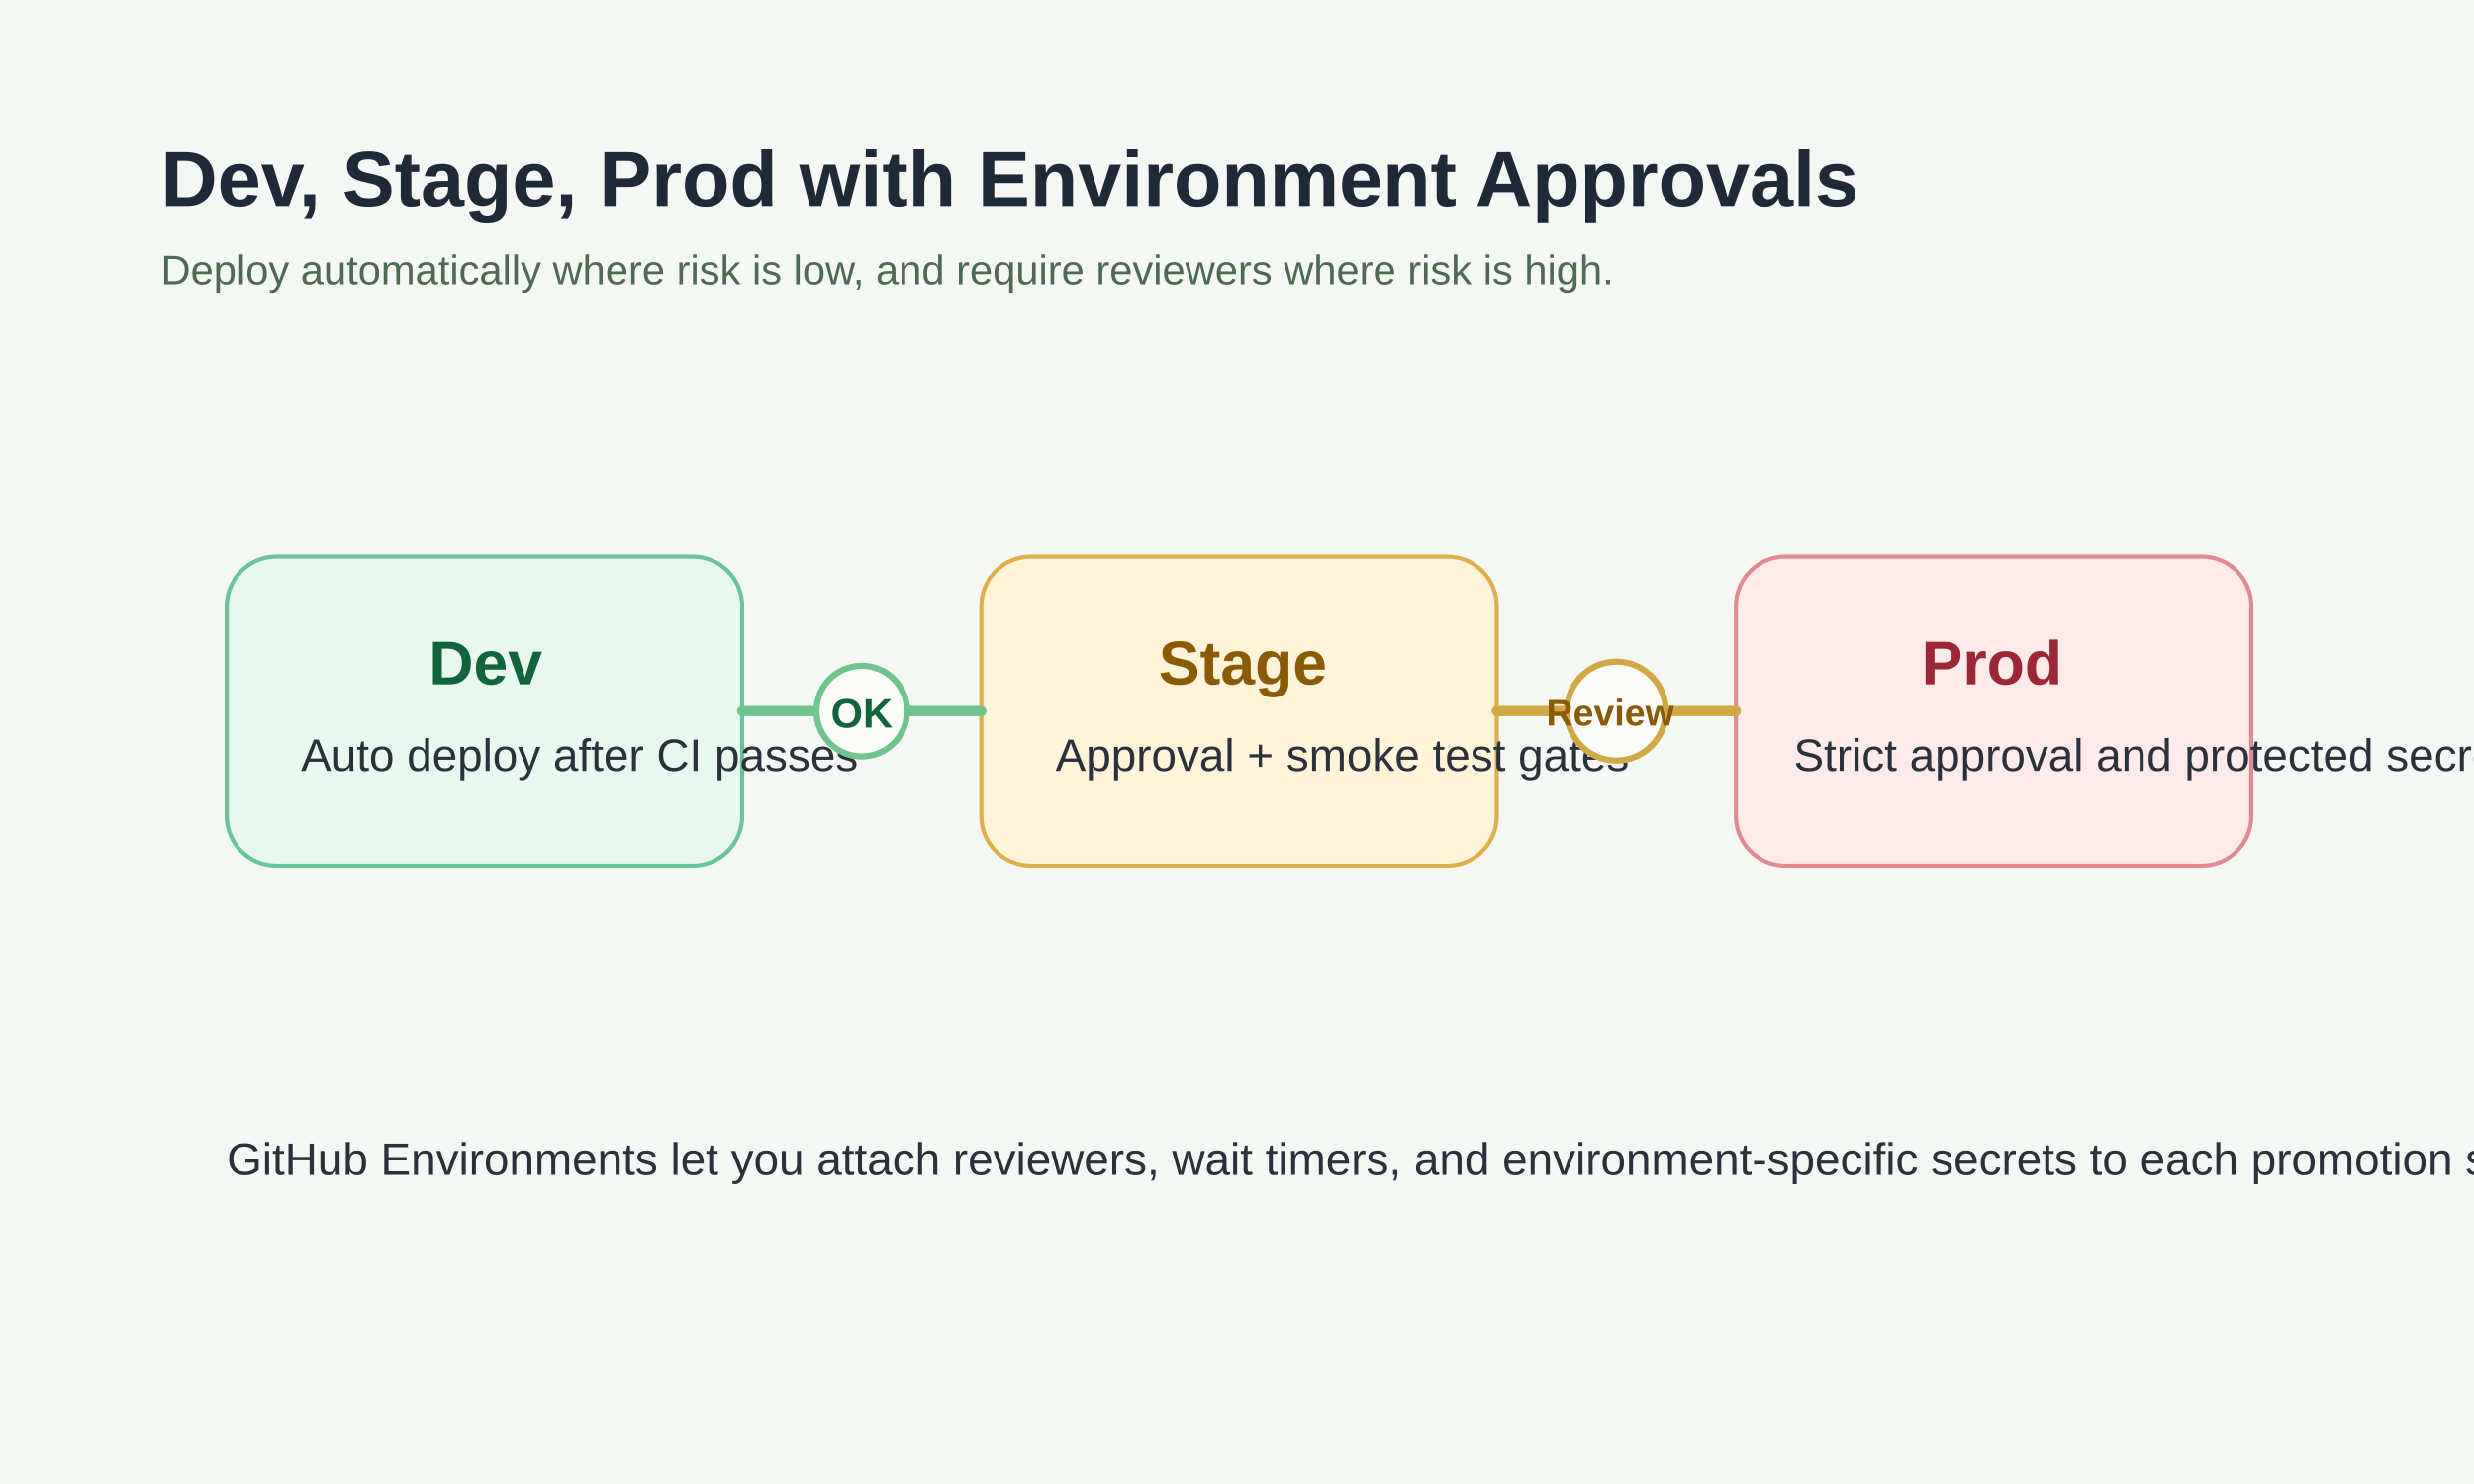
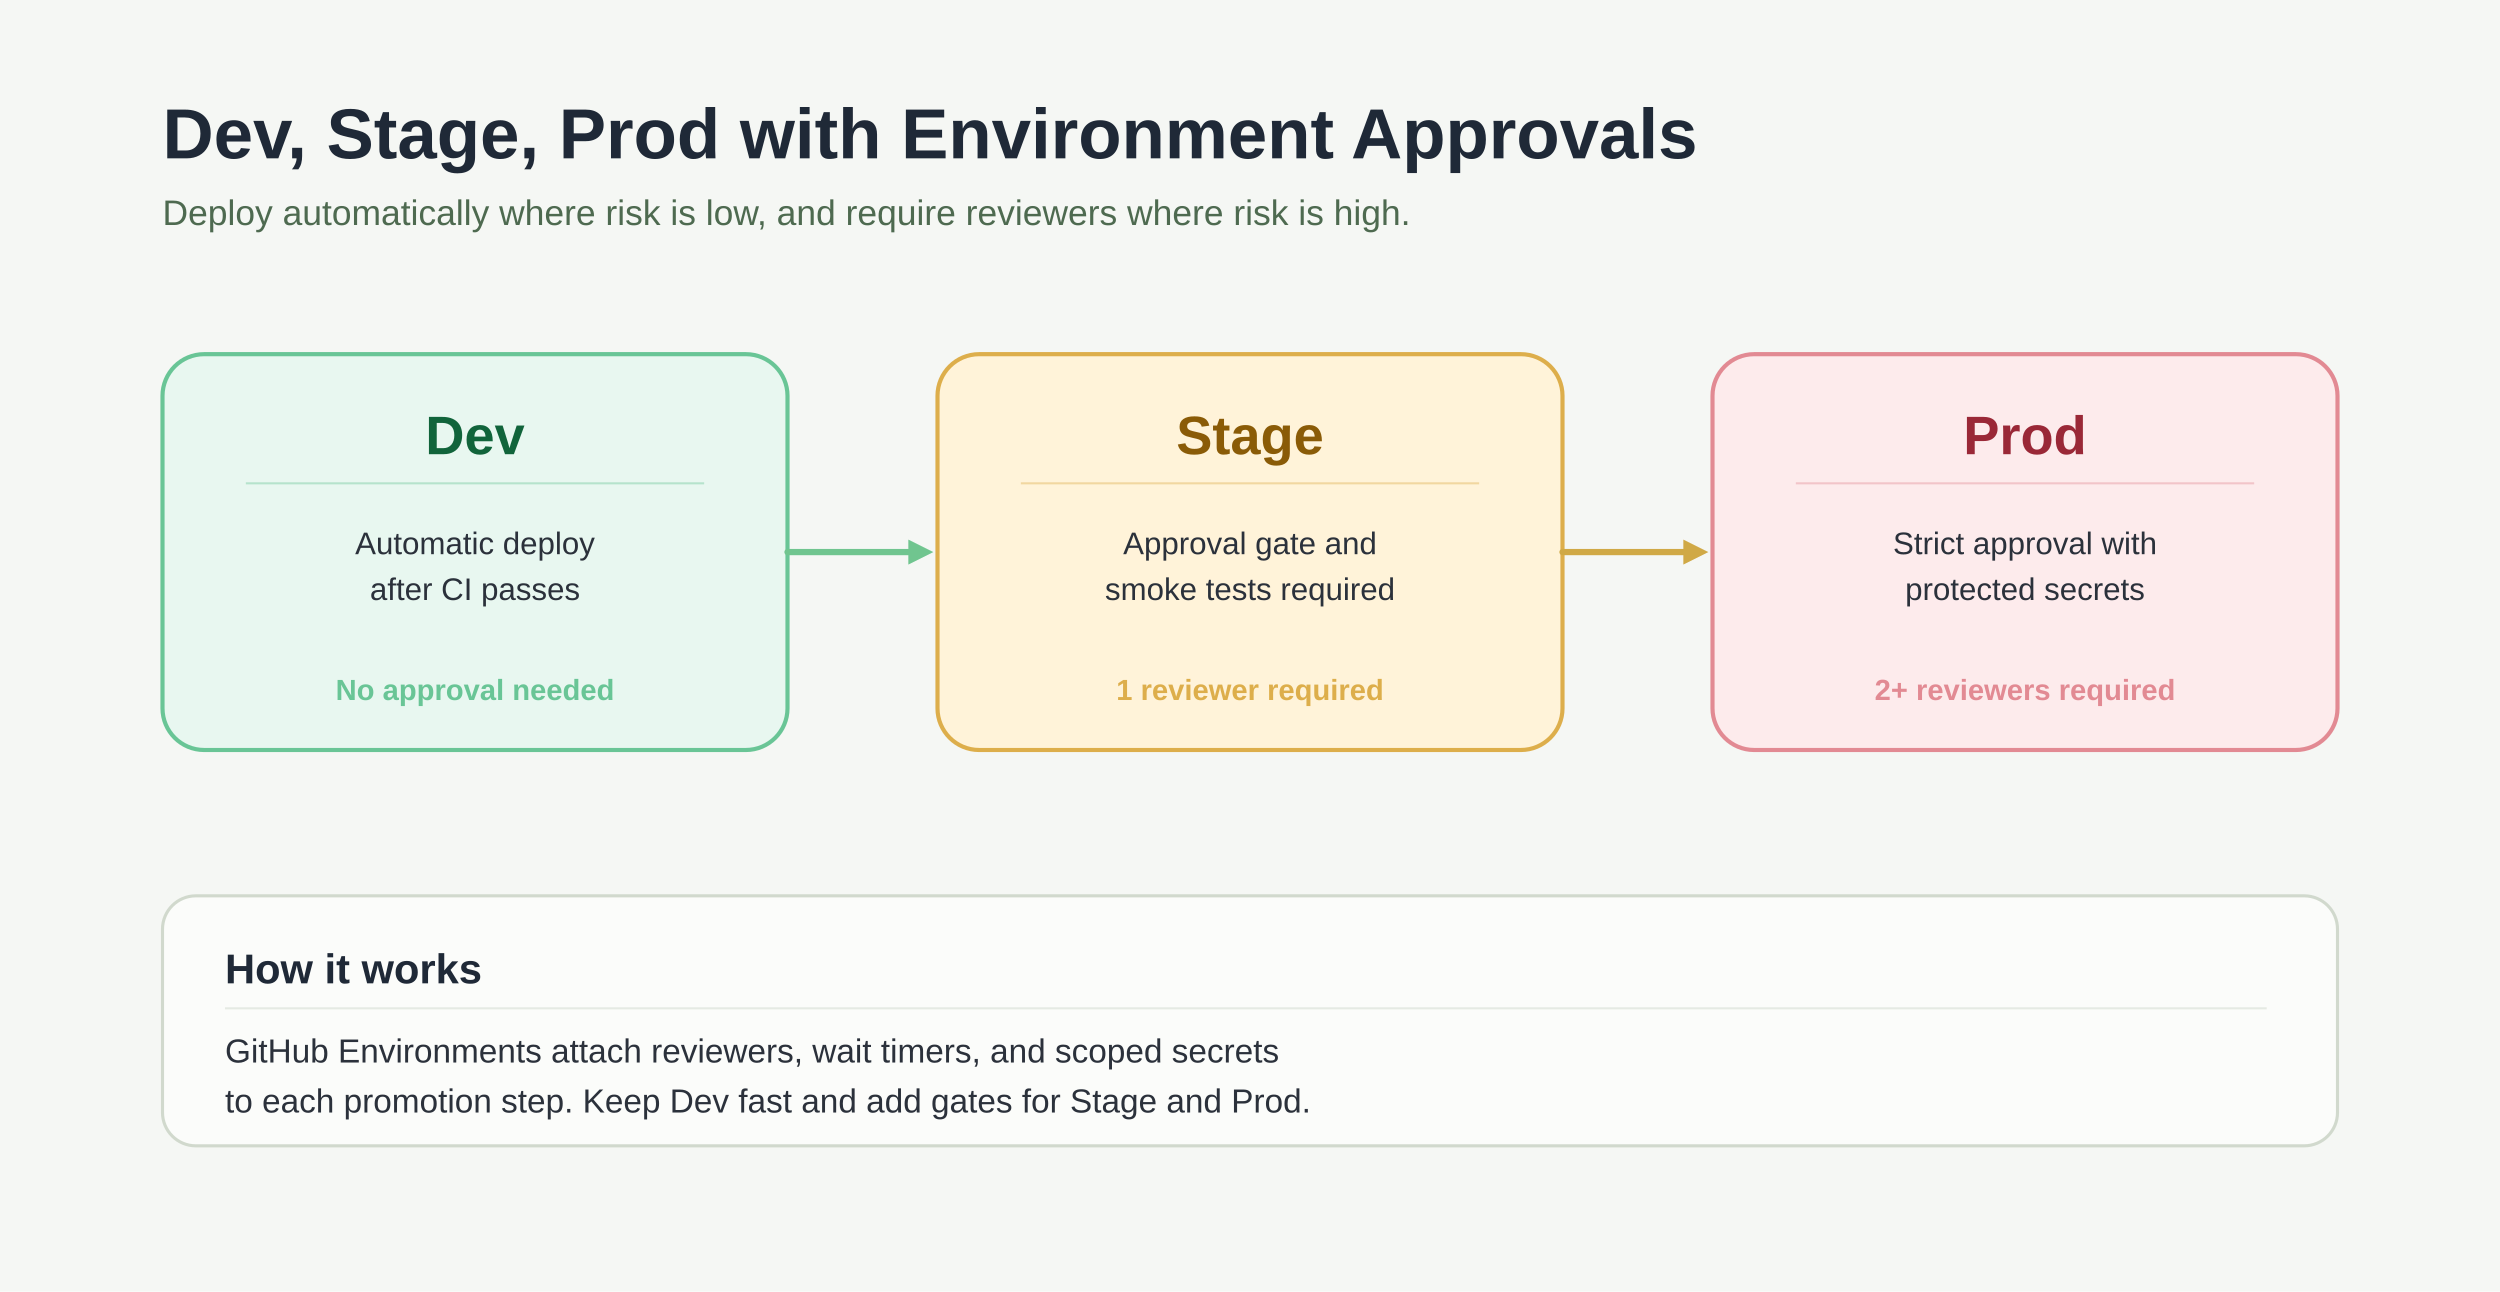
- <svg xmlns="http://www.w3.org/2000/svg" width="1200" height="720" viewBox="0 0 1200 720" fill="none">
-   <rect width="1200" height="720" fill="#F5F7F4" />
-   <text x="78" y="100" fill="#1F2937" font-size="38" font-family="Segoe UI, Arial, sans-serif" font-weight="700">Dev, Stage, Prod with Environment Approvals</text>
-   <text x="78" y="138" fill="#4E6A50" font-size="20" font-family="Segoe UI, Arial, sans-serif">Deploy automatically where risk is low, and require reviewers where risk is high.</text>
-   <rect x="110" y="270" width="250" height="150" rx="24" fill="#E8F7F0" stroke="#69C596" stroke-width="2" />
-   <text x="208" y="332" fill="#11643B" font-size="30" font-family="Segoe UI, Arial, sans-serif" font-weight="700">Dev</text>
-   <text x="146" y="374" fill="#2B313B" font-size="22" font-family="Segoe UI, Arial, sans-serif">Auto deploy after CI passes</text>
-   <rect x="476" y="270" width="250" height="150" rx="24" fill="#FFF3D9" stroke="#DDAE4B" stroke-width="2" />
-   <text x="562" y="332" fill="#8A5B07" font-size="30" font-family="Segoe UI, Arial, sans-serif" font-weight="700">Stage</text>
-   <text x="512" y="374" fill="#2B313B" font-size="22" font-family="Segoe UI, Arial, sans-serif">Approval + smoke test gates</text>
-   <rect x="842" y="270" width="250" height="150" rx="24" fill="#FDEBEC" stroke="#E28A93" stroke-width="2" />
-   <text x="932" y="332" fill="#9A2837" font-size="30" font-family="Segoe UI, Arial, sans-serif" font-weight="700">Prod</text>
-   <text x="870" y="374" fill="#2B313B" font-size="22" font-family="Segoe UI, Arial, sans-serif">Strict approval and protected secrets</text>
-   <path d="M360 345H476" stroke="#70C58F" stroke-width="5" stroke-linecap="round" />
-   <path d="M726 345H842" stroke="#D0A946" stroke-width="5" stroke-linecap="round" />
-   <circle cx="418" cy="345" r="22" fill="#FBFCFA" stroke="#70C58F" stroke-width="3" />
-   <text x="403" y="353" fill="#11643B" font-size="20" font-family="Segoe UI, Arial, sans-serif" font-weight="700">OK</text>
-   <circle cx="784" cy="345" r="24" fill="#FBFCFA" stroke="#D0A946" stroke-width="3" />
-   <text x="750" y="352" fill="#8A5B07" font-size="18" font-family="Segoe UI, Arial, sans-serif" font-weight="700">Review</text>
-   <text x="110" y="570" fill="#2B313B" font-size="22" font-family="Segoe UI, Arial, sans-serif">GitHub Environments let you attach reviewers, wait timers, and environment-specific secrets to each promotion step.</text>
+ <svg xmlns="http://www.w3.org/2000/svg" width="1200" height="620" viewBox="0 0 1200 620" fill="none">
+   <rect width="1200" height="620" fill="#F5F7F4" />
+   <text x="78" y="76" fill="#1F2937" font-size="34" font-family="Segoe UI, Arial, sans-serif" font-weight="700">Dev, Stage, Prod with Environment Approvals</text>
+   <text x="78" y="108" fill="#4E6A50" font-size="17" font-family="Segoe UI, Arial, sans-serif">Deploy automatically where risk is low, and require reviewers where risk is high.</text>
+   <rect x="78" y="170" width="300" height="190" rx="20" fill="#E8F7F0" stroke="#69C596" stroke-width="2" />
+   <text x="228" y="218" fill="#11643B" font-size="26" font-family="Segoe UI, Arial, sans-serif" font-weight="700" text-anchor="middle">Dev</text>
+   <line x1="118" y1="232" x2="338" y2="232" stroke="#69C596" stroke-width="1" stroke-opacity="0.4" />
+   <text x="228" y="266" fill="#2B313B" font-size="15" font-family="Segoe UI, Arial, sans-serif" text-anchor="middle">Automatic deploy</text>
+   <text x="228" y="288" fill="#2B313B" font-size="15" font-family="Segoe UI, Arial, sans-serif" text-anchor="middle">after CI passes</text>
+   <text x="228" y="336" fill="#69C596" font-size="14" font-family="Segoe UI, Arial, sans-serif" font-weight="600" text-anchor="middle">No approval needed</text>
+   <line x1="378" y1="265" x2="436" y2="265" stroke="#70C58F" stroke-width="3" stroke-linecap="round" />
+   <polygon points="436,259 448,265 436,271" fill="#70C58F" />
+   <rect x="450" y="170" width="300" height="190" rx="20" fill="#FFF3D9" stroke="#DDAE4B" stroke-width="2" />
+   <text x="600" y="218" fill="#8A5B07" font-size="26" font-family="Segoe UI, Arial, sans-serif" font-weight="700" text-anchor="middle">Stage</text>
+   <line x1="490" y1="232" x2="710" y2="232" stroke="#DDAE4B" stroke-width="1" stroke-opacity="0.4" />
+   <text x="600" y="266" fill="#2B313B" font-size="15" font-family="Segoe UI, Arial, sans-serif" text-anchor="middle">Approval gate and</text>
+   <text x="600" y="288" fill="#2B313B" font-size="15" font-family="Segoe UI, Arial, sans-serif" text-anchor="middle">smoke tests required</text>
+   <text x="600" y="336" fill="#DDAE4B" font-size="14" font-family="Segoe UI, Arial, sans-serif" font-weight="600" text-anchor="middle">1 reviewer required</text>
+   <line x1="750" y1="265" x2="808" y2="265" stroke="#D0A946" stroke-width="3" stroke-linecap="round" />
+   <polygon points="808,259 820,265 808,271" fill="#D0A946" />
+   <rect x="822" y="170" width="300" height="190" rx="20" fill="#FDEBEC" stroke="#E28A93" stroke-width="2" />
+   <text x="972" y="218" fill="#9A2837" font-size="26" font-family="Segoe UI, Arial, sans-serif" font-weight="700" text-anchor="middle">Prod</text>
+   <line x1="862" y1="232" x2="1082" y2="232" stroke="#E28A93" stroke-width="1" stroke-opacity="0.4" />
+   <text x="972" y="266" fill="#2B313B" font-size="15" font-family="Segoe UI, Arial, sans-serif" text-anchor="middle">Strict approval with</text>
+   <text x="972" y="288" fill="#2B313B" font-size="15" font-family="Segoe UI, Arial, sans-serif" text-anchor="middle">protected secrets</text>
+   <text x="972" y="336" fill="#E28A93" font-size="14" font-family="Segoe UI, Arial, sans-serif" font-weight="600" text-anchor="middle">2+ reviewers required</text>
+   <rect x="78" y="430" width="1044" height="120" rx="16" fill="#FBFCFA" stroke="#D1D9CD" stroke-width="1.5" />
+   <text x="108" y="472" fill="#1F2937" font-size="20" font-family="Segoe UI, Arial, sans-serif" font-weight="700">How it works</text>
+   <line x1="108" y1="484" x2="1088" y2="484" stroke="#D1D9CD" stroke-width="1" stroke-opacity="0.5" />
+   <text x="108" y="510" fill="#2B313B" font-size="16" font-family="Segoe UI, Arial, sans-serif">GitHub Environments attach reviewers, wait timers, and scoped secrets</text>
+   <text x="108" y="534" fill="#2B313B" font-size="16" font-family="Segoe UI, Arial, sans-serif">to each promotion step. Keep Dev fast and add gates for Stage and Prod.</text>
</svg>
